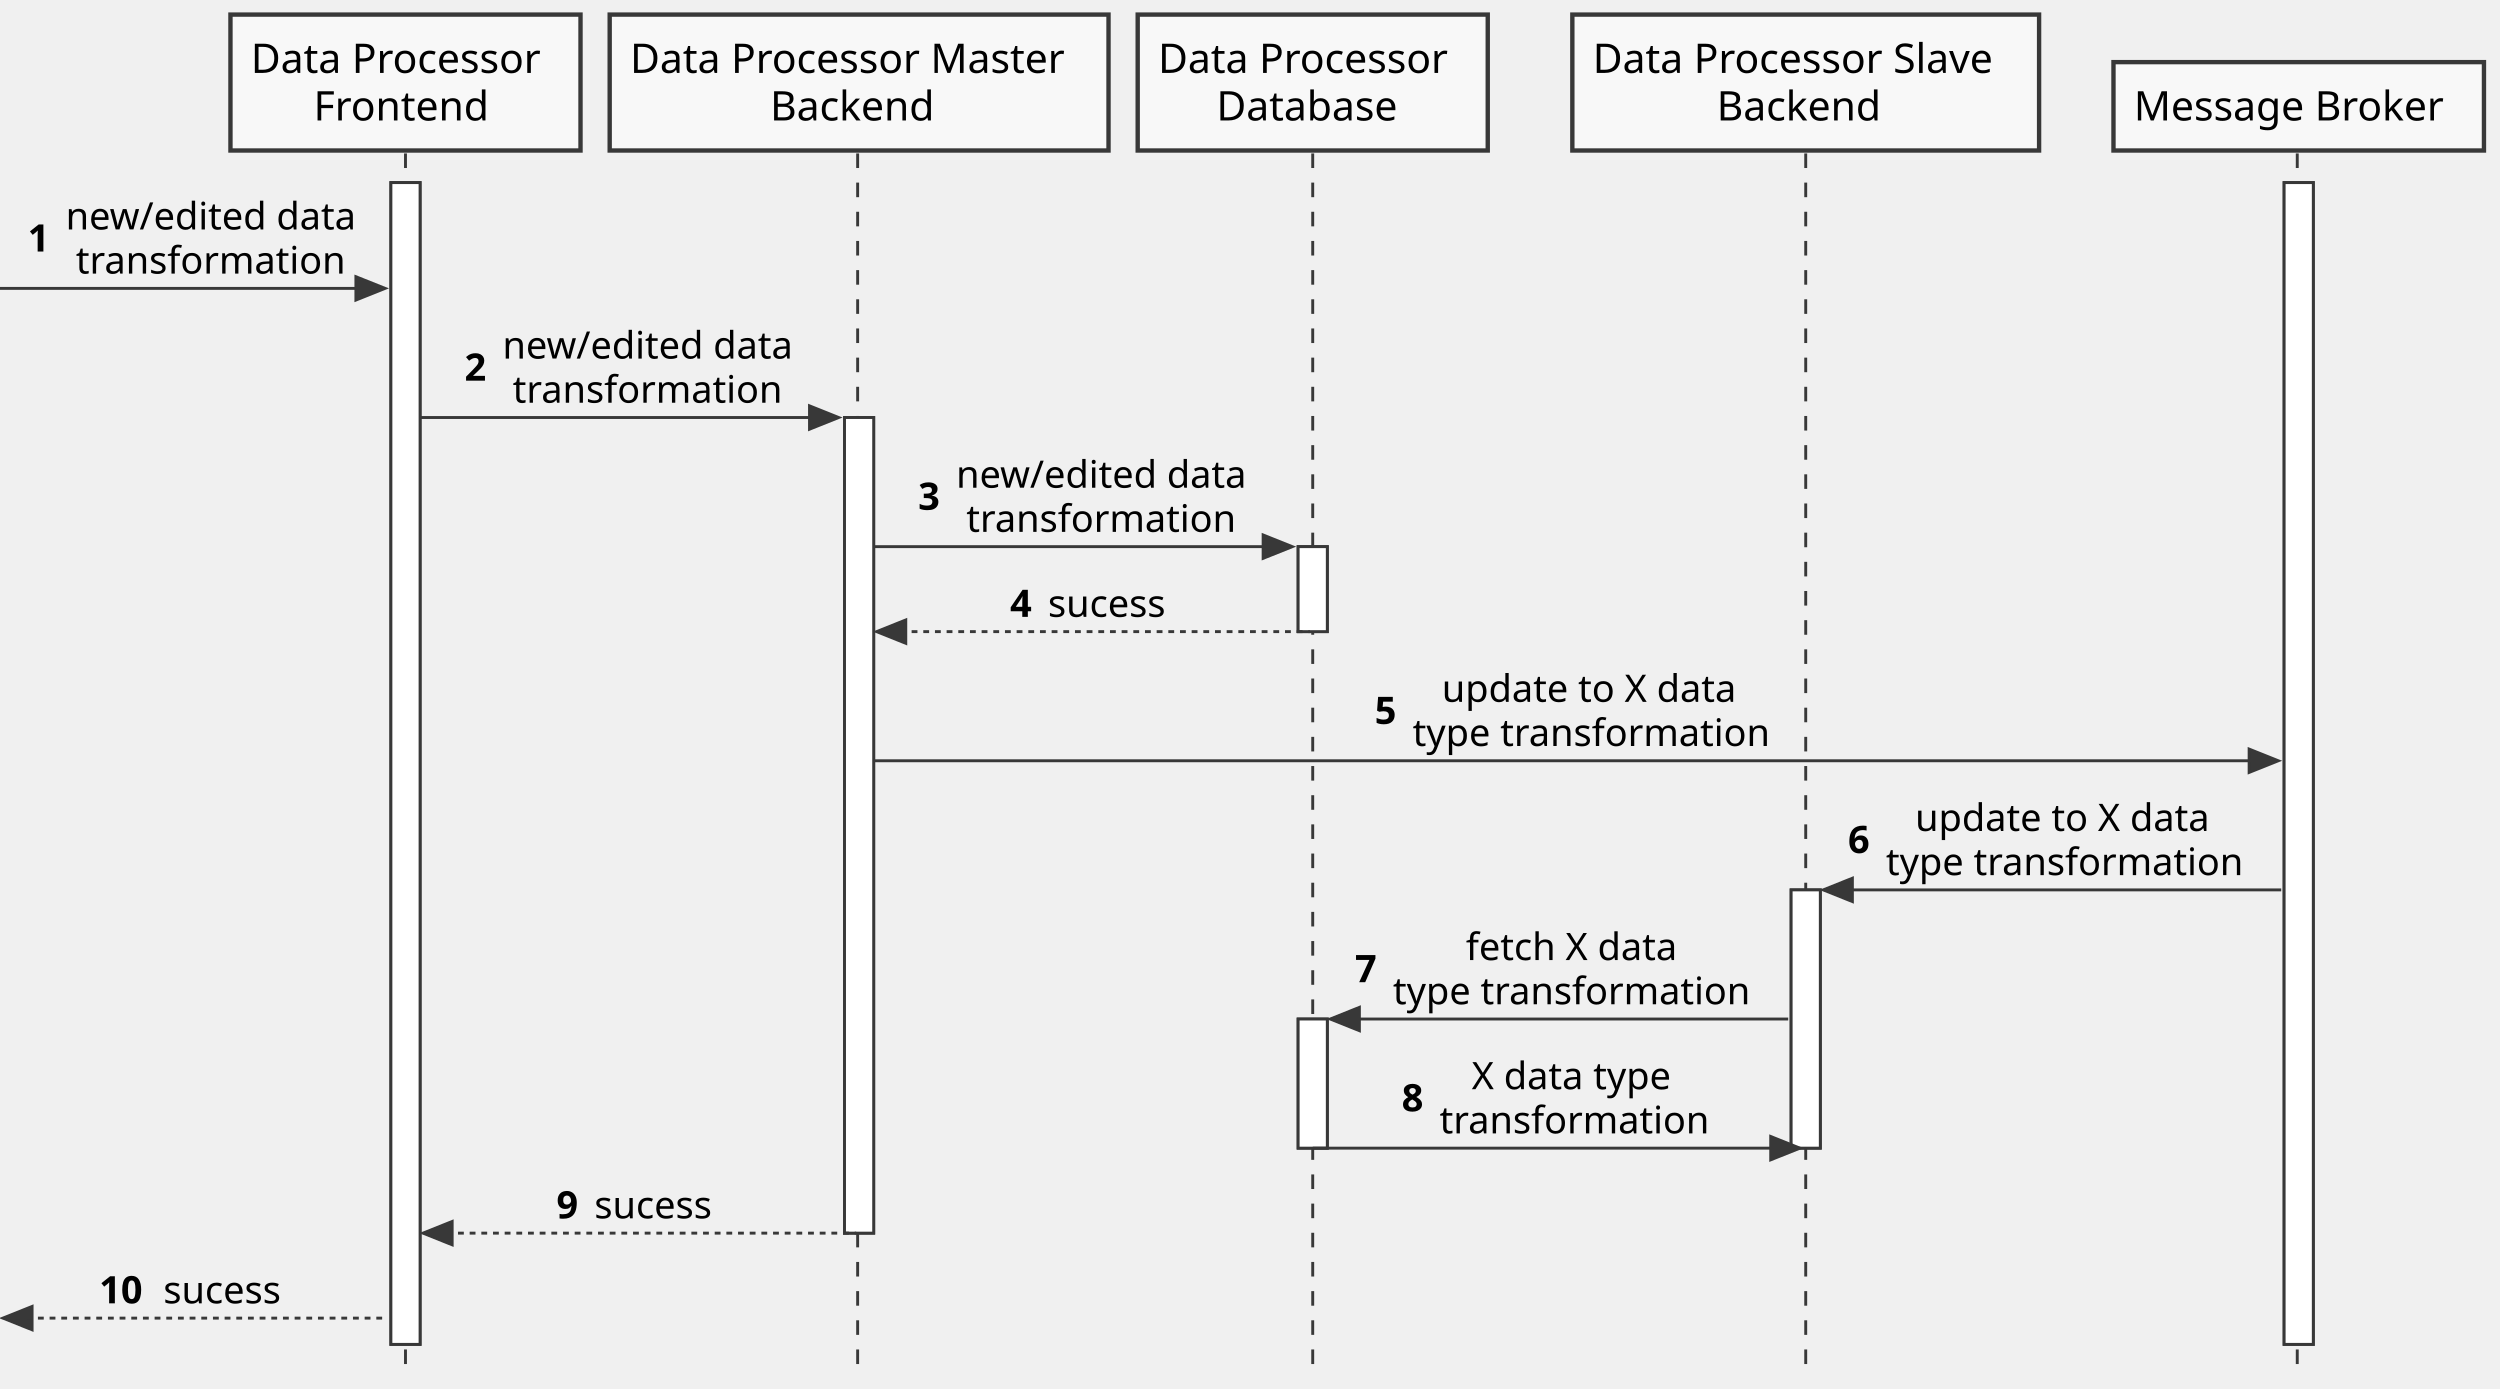
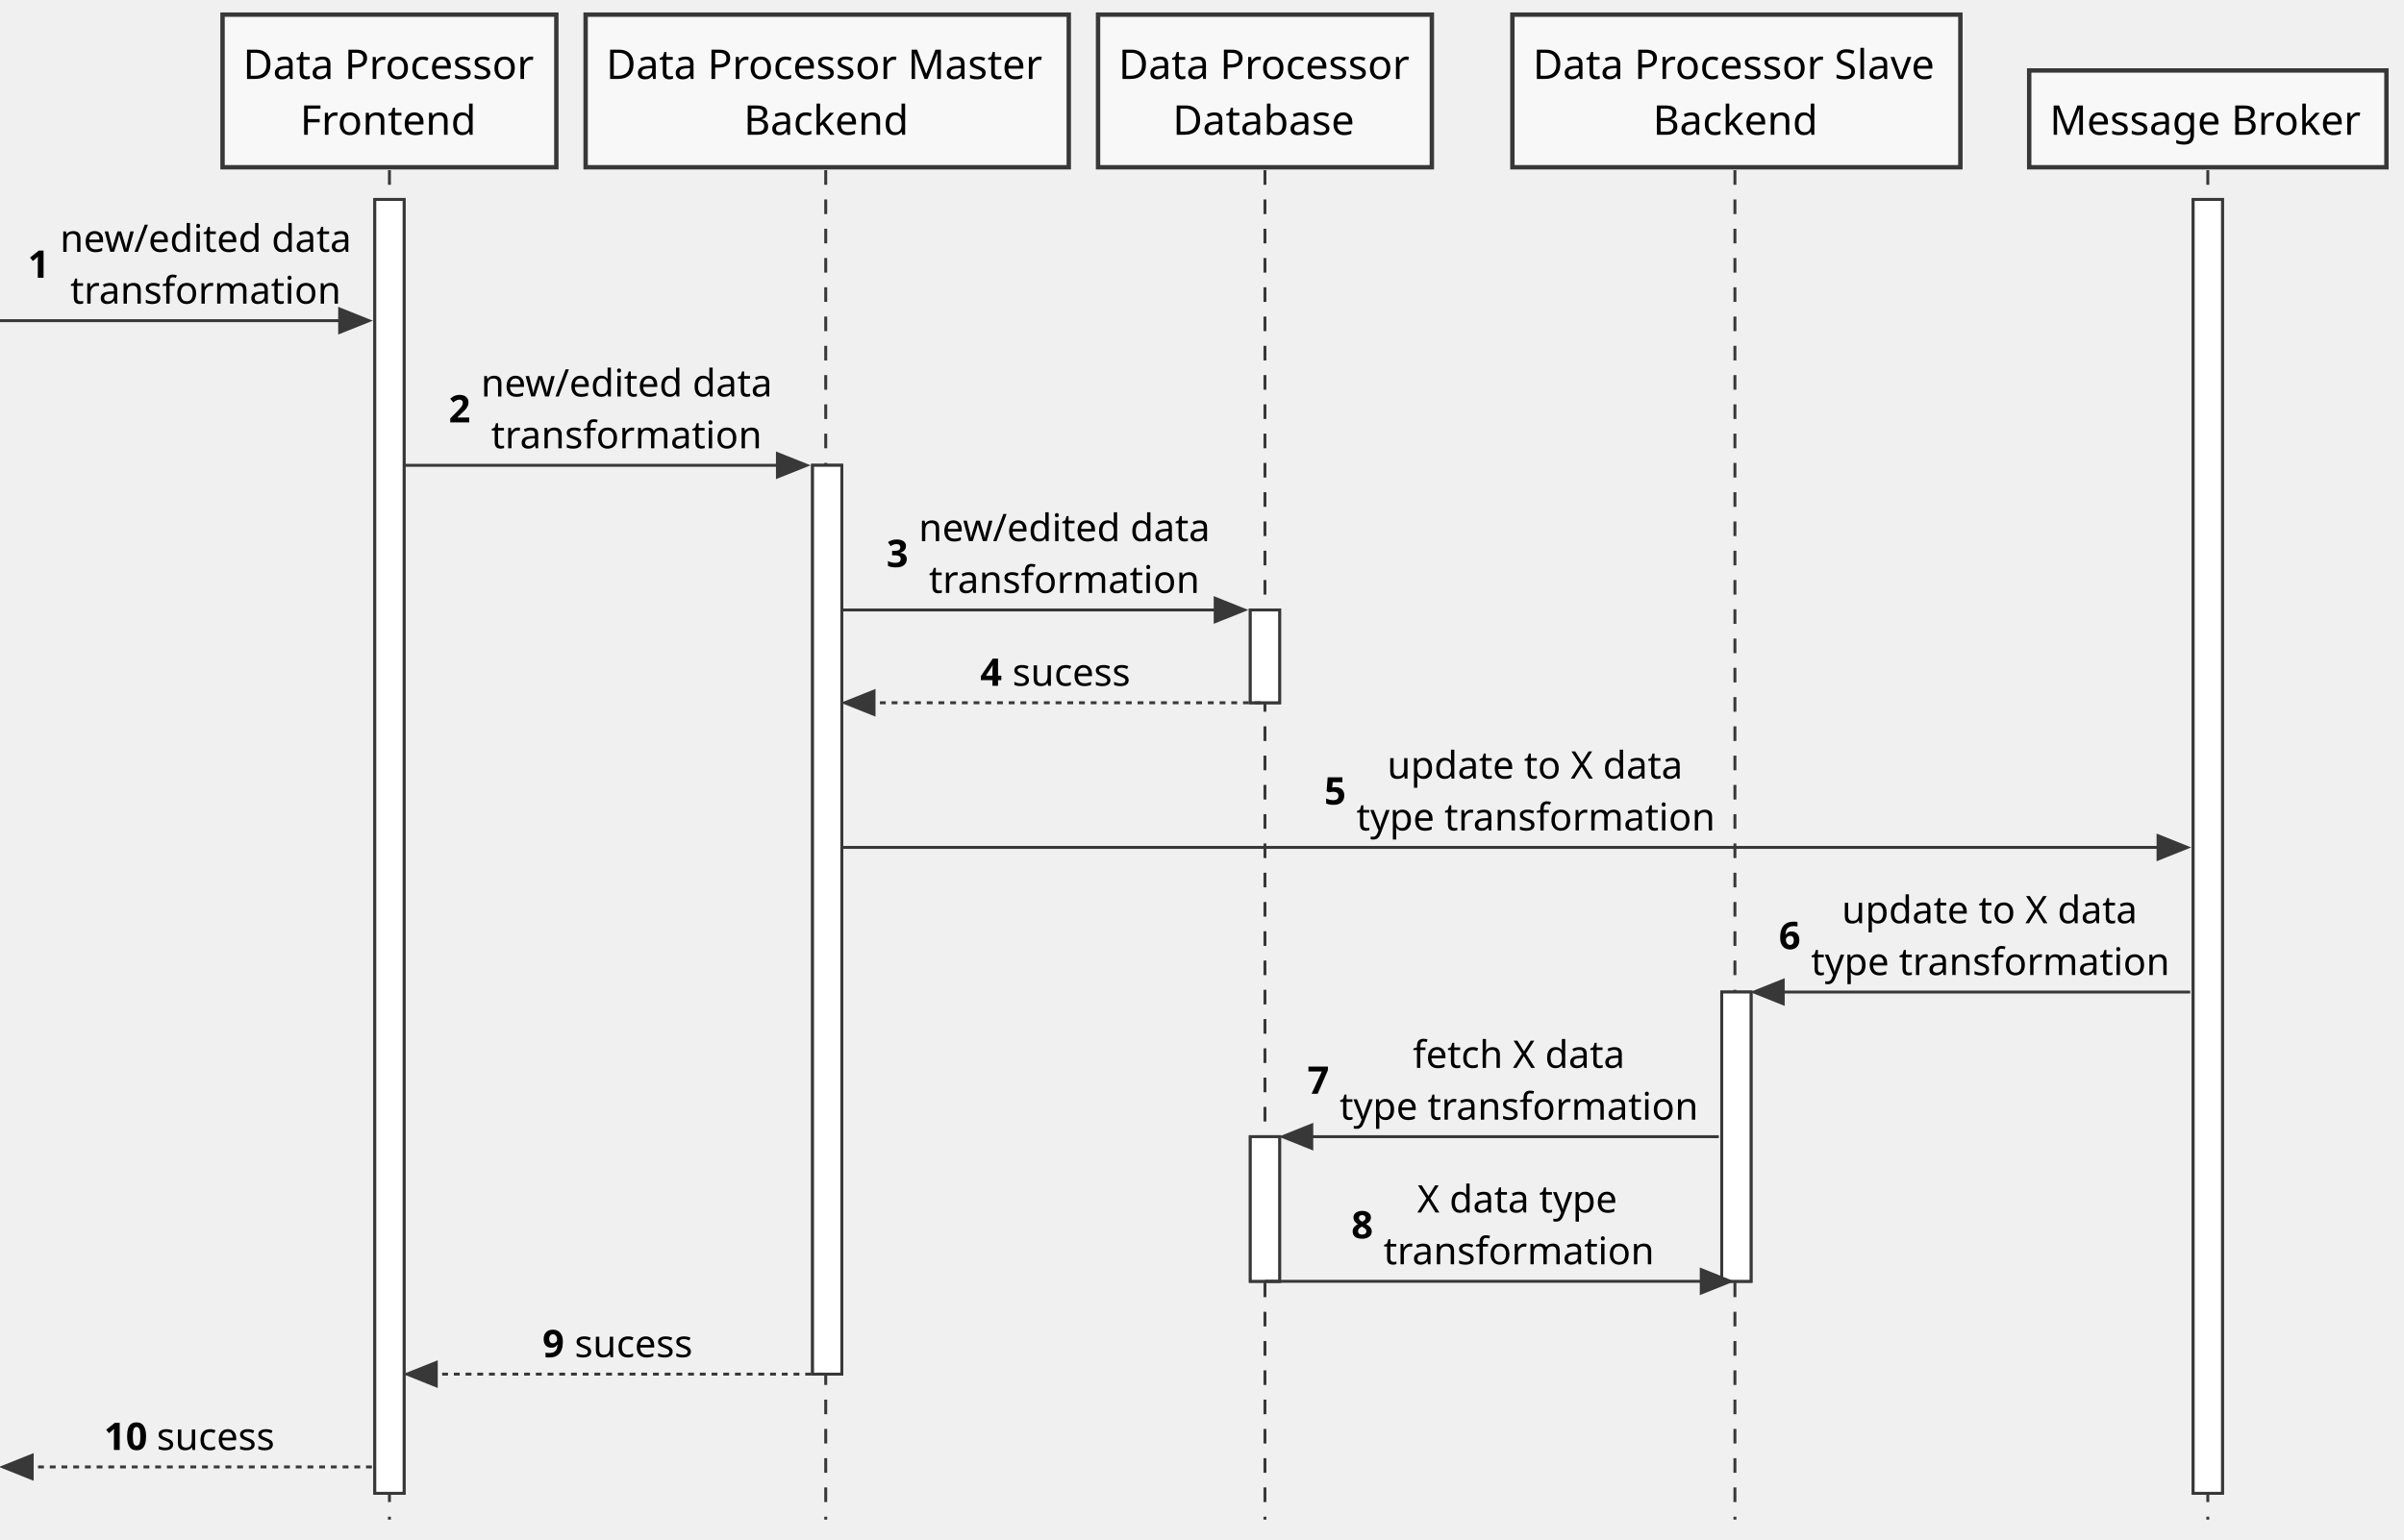
- <svg xmlns="http://www.w3.org/2000/svg" contentScriptType="application/ecmascript" contentStyleType="text/css" height="476px" preserveAspectRatio="none" style="width:857px;height:476px;background:#FFFFFF;" version="1.1" viewBox="0 0 857 476" width="857px" zoomAndPan="magnify">
+ <svg xmlns="http://www.w3.org/2000/svg" contentScriptType="application/ecmascript" contentStyleType="text/css" height="526px" preserveAspectRatio="none" style="width:821px;height:526px;background:#FFFFFF;" version="1.1" viewBox="0 0 821 526" width="821px" zoomAndPan="magnify">
  <defs />
  <g>
-     <rect fill="#FFFFFF" height="398.258" style="stroke:#383838;stroke-width:1.0;" width="10" x="134" y="62.594" />
-     <rect fill="#FFFFFF" height="279.594" style="stroke:#383838;stroke-width:1.0;" width="10" x="289.5" y="143.125" />
-     <rect fill="#FFFFFF" height="29.133" style="stroke:#383838;stroke-width:1.0;" width="10" x="445" y="187.391" />
-     <rect fill="#FFFFFF" height="44.266" style="stroke:#383838;stroke-width:1.0;" width="10" x="445" y="349.32" />
-     <rect fill="#FFFFFF" height="88.531" style="stroke:#383838;stroke-width:1.0;" width="10" x="614" y="305.055" />
-     <rect fill="#FFFFFF" height="398.258" style="stroke:#383838;stroke-width:1.0;" width="10" x="783" y="62.594" />
-     <line style="stroke:#383838;stroke-width:1.0;stroke-dasharray:5.0,5.0;" x1="139" x2="139" y1="52.594" y2="469.852" />
-     <line style="stroke:#383838;stroke-width:1.0;stroke-dasharray:5.0,5.0;" x1="294" x2="294" y1="52.594" y2="469.852" />
-     <line style="stroke:#383838;stroke-width:1.0;stroke-dasharray:5.0,5.0;" x1="450" x2="450" y1="52.594" y2="469.852" />
-     <line style="stroke:#383838;stroke-width:1.0;stroke-dasharray:5.0,5.0;" x1="619" x2="619" y1="52.594" y2="469.852" />
-     <line style="stroke:#383838;stroke-width:1.0;stroke-dasharray:5.0,5.0;" x1="787.5" x2="787.5" y1="52.594" y2="469.852" />
-     <rect fill="#F8F8F8" height="46.594" style="stroke:#383838;stroke-width:1.5;" width="120" x="79" y="5" />
-     <text fill="#000000" font-family="sans-serif" font-size="14" lengthAdjust="spacing" textLength="106" x="86" y="24.995">Data Processor</text>
-     <text fill="#000000" font-family="sans-serif" font-size="14" lengthAdjust="spacing" textLength="63" x="107.5" y="41.292">Frontend</text>
-     <rect fill="#F8F8F8" height="46.594" style="stroke:#383838;stroke-width:1.5;" width="171" x="209" y="5" />
-     <text fill="#000000" font-family="sans-serif" font-size="14" lengthAdjust="spacing" textLength="157" x="216" y="24.995">Data Processor Master</text>
-     <text fill="#000000" font-family="sans-serif" font-size="14" lengthAdjust="spacing" textLength="61" x="264" y="41.292">Backend</text>
-     <rect fill="#F8F8F8" height="46.594" style="stroke:#383838;stroke-width:1.5;" width="120" x="390" y="5" />
-     <text fill="#000000" font-family="sans-serif" font-size="14" lengthAdjust="spacing" textLength="106" x="397" y="24.995">Data Processor</text>
-     <text fill="#000000" font-family="sans-serif" font-size="14" lengthAdjust="spacing" textLength="66" x="417" y="41.292">Database</text>
-     <rect fill="#F8F8F8" height="46.594" style="stroke:#383838;stroke-width:1.5;" width="160" x="539" y="5" />
-     <text fill="#000000" font-family="sans-serif" font-size="14" lengthAdjust="spacing" textLength="146" x="546" y="24.995">Data Processor Slave</text>
-     <text fill="#000000" font-family="sans-serif" font-size="14" lengthAdjust="spacing" textLength="61" x="588.5" y="41.292">Backend</text>
-     <rect fill="#F8F8F8" height="30.297" style="stroke:#383838;stroke-width:1.5;" width="127" x="724.5" y="21.297" />
-     <text fill="#000000" font-family="sans-serif" font-size="14" lengthAdjust="spacing" textLength="113" x="731.5" y="41.292">Message Broker</text>
-     <rect fill="#FFFFFF" height="398.258" style="stroke:#383838;stroke-width:1.0;" width="10" x="134" y="62.594" />
-     <rect fill="#FFFFFF" height="279.594" style="stroke:#383838;stroke-width:1.0;" width="10" x="289.5" y="143.125" />
-     <rect fill="#FFFFFF" height="29.133" style="stroke:#383838;stroke-width:1.0;" width="10" x="445" y="187.391" />
-     <rect fill="#FFFFFF" height="44.266" style="stroke:#383838;stroke-width:1.0;" width="10" x="445" y="349.32" />
-     <rect fill="#FFFFFF" height="88.531" style="stroke:#383838;stroke-width:1.0;" width="10" x="614" y="305.055" />
-     <rect fill="#FFFFFF" height="398.258" style="stroke:#383838;stroke-width:1.0;" width="10" x="783" y="62.594" />
-     <polygon fill="#383838" points="122,94.859,132,98.859,122,102.859" style="stroke:#383838;stroke-width:1.0;" />
-     <line style="stroke:#383838;stroke-width:1.0;" x1="0" x2="128" y1="98.859" y2="98.859" />
-     <text fill="#000000" font-family="sans-serif" font-size="13" font-weight="bold" lengthAdjust="spacing" textLength="9" x="9.5" y="86.227">1</text>
-     <text fill="#000000" font-family="sans-serif" font-size="13" lengthAdjust="spacing" textLength="102" x="22.5" y="78.661">new/edited data</text>
-     <text fill="#000000" font-family="sans-serif" font-size="13" lengthAdjust="spacing" textLength="95" x="26" y="93.793">transformation</text>
-     <polygon fill="#383838" points="277.5,139.125,287.5,143.125,277.5,147.125" style="stroke:#383838;stroke-width:1.0;" />
-     <line style="stroke:#383838;stroke-width:1.0;" x1="144" x2="283.5" y1="143.125" y2="143.125" />
-     <text fill="#000000" font-family="sans-serif" font-size="13" font-weight="bold" lengthAdjust="spacing" textLength="9" x="159.25" y="130.493">2</text>
-     <text fill="#000000" font-family="sans-serif" font-size="13" lengthAdjust="spacing" textLength="102" x="172.25" y="122.926">new/edited data</text>
-     <text fill="#000000" font-family="sans-serif" font-size="13" lengthAdjust="spacing" textLength="95" x="175.75" y="138.059">transformation</text>
-     <polygon fill="#383838" points="433,183.391,443,187.391,433,191.391" style="stroke:#383838;stroke-width:1.0;" />
-     <line style="stroke:#383838;stroke-width:1.0;" x1="299.5" x2="439" y1="187.391" y2="187.391" />
-     <text fill="#000000" font-family="sans-serif" font-size="13" font-weight="bold" lengthAdjust="spacing" textLength="9" x="314.75" y="174.758">3</text>
-     <text fill="#000000" font-family="sans-serif" font-size="13" lengthAdjust="spacing" textLength="102" x="327.75" y="167.192">new/edited data</text>
-     <text fill="#000000" font-family="sans-serif" font-size="13" lengthAdjust="spacing" textLength="95" x="331.25" y="182.325">transformation</text>
-     <polygon fill="#383838" points="310.5,212.523,300.5,216.523,310.5,220.523" style="stroke:#383838;stroke-width:1.0;" />
-     <line style="stroke:#383838;stroke-width:1.0;stroke-dasharray:2.0,2.0;" x1="304.5" x2="449" y1="216.523" y2="216.523" />
-     <text fill="#000000" font-family="sans-serif" font-size="13" font-weight="bold" lengthAdjust="spacing" textLength="9" x="346.25" y="211.458">4</text>
-     <text fill="#000000" font-family="sans-serif" font-size="13" lengthAdjust="spacing" textLength="44" x="359.25" y="211.458">sucess</text>
-     <polygon fill="#383838" points="771,256.789,781,260.789,771,264.789" style="stroke:#383838;stroke-width:1.0;" />
-     <line style="stroke:#383838;stroke-width:1.0;" x1="299.5" x2="777" y1="260.789" y2="260.789" />
-     <text fill="#000000" font-family="sans-serif" font-size="13" font-weight="bold" lengthAdjust="spacing" textLength="9" x="471.25" y="248.157">5</text>
-     <text fill="#000000" font-family="sans-serif" font-size="13" lengthAdjust="spacing" textLength="107" x="494.25" y="240.59">update to X data</text>
-     <text fill="#000000" font-family="sans-serif" font-size="13" lengthAdjust="spacing" textLength="127" x="484.25" y="255.723">type transformation</text>
-     <polygon fill="#383838" points="635,301.055,625,305.055,635,309.055" style="stroke:#383838;stroke-width:1.0;" />
-     <line style="stroke:#383838;stroke-width:1.0;" x1="629" x2="782" y1="305.055" y2="305.055" />
-     <text fill="#000000" font-family="sans-serif" font-size="13" font-weight="bold" lengthAdjust="spacing" textLength="9" x="633.5" y="292.422">6</text>
-     <text fill="#000000" font-family="sans-serif" font-size="13" lengthAdjust="spacing" textLength="107" x="656.5" y="284.856">update to X data</text>
-     <text fill="#000000" font-family="sans-serif" font-size="13" lengthAdjust="spacing" textLength="127" x="646.5" y="299.989">type transformation</text>
-     <polygon fill="#383838" points="466,345.32,456,349.32,466,353.32" style="stroke:#383838;stroke-width:1.0;" />
-     <line style="stroke:#383838;stroke-width:1.0;" x1="460" x2="613" y1="349.32" y2="349.32" />
-     <text fill="#000000" font-family="sans-serif" font-size="13" font-weight="bold" lengthAdjust="spacing" textLength="9" x="464.5" y="336.688">7</text>
-     <text fill="#000000" font-family="sans-serif" font-size="13" lengthAdjust="spacing" textLength="77" x="502.5" y="329.122">fetch X data</text>
-     <text fill="#000000" font-family="sans-serif" font-size="13" lengthAdjust="spacing" textLength="127" x="477.5" y="344.254">type transformation</text>
-     <polygon fill="#383838" points="607,389.586,617,393.586,607,397.586" style="stroke:#383838;stroke-width:1.0;" />
-     <line style="stroke:#383838;stroke-width:1.0;" x1="450" x2="613" y1="393.586" y2="393.586" />
-     <text fill="#000000" font-family="sans-serif" font-size="13" font-weight="bold" lengthAdjust="spacing" textLength="9" x="480.5" y="380.954">8</text>
-     <text fill="#000000" font-family="sans-serif" font-size="13" lengthAdjust="spacing" textLength="73" x="504.5" y="373.387">X data type</text>
-     <text fill="#000000" font-family="sans-serif" font-size="13" lengthAdjust="spacing" textLength="95" x="493.5" y="388.52">transformation</text>
-     <polygon fill="#383838" points="155,418.719,145,422.719,155,426.719" style="stroke:#383838;stroke-width:1.0;" />
-     <line style="stroke:#383838;stroke-width:1.0;stroke-dasharray:2.0,2.0;" x1="149" x2="293.5" y1="422.719" y2="422.719" />
-     <text fill="#000000" font-family="sans-serif" font-size="13" font-weight="bold" lengthAdjust="spacing" textLength="9" x="190.75" y="417.653">9</text>
-     <text fill="#000000" font-family="sans-serif" font-size="13" lengthAdjust="spacing" textLength="44" x="203.75" y="417.653">sucess</text>
-     <polygon fill="#383838" points="11,447.852,1,451.852,11,455.852" style="stroke:#383838;stroke-width:1.0;" />
-     <line style="stroke:#383838;stroke-width:1.0;stroke-dasharray:2.0,2.0;" x1="5" x2="133" y1="451.852" y2="451.852" />
-     <text fill="#000000" font-family="sans-serif" font-size="13" font-weight="bold" lengthAdjust="spacing" textLength="18" x="34" y="446.786">10</text>
-     <text fill="#000000" font-family="sans-serif" font-size="13" lengthAdjust="spacing" textLength="44" x="56" y="446.786">sucess</text>
+     <rect fill="#FFFFFF" height="442.002" style="stroke:#383838;stroke-width:1.0;" width="10" x="128" y="68.136" />
+     <rect fill="#FFFFFF" height="310.472" style="stroke:#383838;stroke-width:1.0;" width="10" x="277.5" y="158.96" />
+     <rect fill="#FFFFFF" height="31.706" style="stroke:#383838;stroke-width:1.0;" width="10" x="427" y="208.372" />
+     <rect fill="#FFFFFF" height="49.412" style="stroke:#383838;stroke-width:1.0;" width="10" x="427" y="388.314" />
+     <rect fill="#FFFFFF" height="98.824" style="stroke:#383838;stroke-width:1.0;" width="10" x="588" y="338.902" />
+     <rect fill="#FFFFFF" height="442.002" style="stroke:#383838;stroke-width:1.0;" width="10" x="749" y="68.136" />
+     <line style="stroke:#383838;stroke-width:1.0;stroke-dasharray:5.0,5.0;" x1="133" x2="133" y1="58.136" y2="519.138" />
+     <line style="stroke:#383838;stroke-width:1.0;stroke-dasharray:5.0,5.0;" x1="282" x2="282" y1="58.136" y2="519.138" />
+     <line style="stroke:#383838;stroke-width:1.0;stroke-dasharray:5.0,5.0;" x1="432" x2="432" y1="58.136" y2="519.138" />
+     <line style="stroke:#383838;stroke-width:1.0;stroke-dasharray:5.0,5.0;" x1="592.5" x2="592.5" y1="58.136" y2="519.138" />
+     <line style="stroke:#383838;stroke-width:1.0;stroke-dasharray:5.0,5.0;" x1="754" x2="754" y1="58.136" y2="519.138" />
+     <rect fill="#F8F8F8" height="52.136" style="stroke:#383838;stroke-width:1.5;" width="114" x="76" y="5" />
+     <text fill="#000000" font-family="sans-serif" font-size="14" lengthAdjust="spacing" textLength="100" x="83" y="26.966">Data Processor</text>
+     <text fill="#000000" font-family="sans-serif" font-size="14" lengthAdjust="spacing" textLength="61" x="102.5" y="46.034">Frontend</text>
+     <rect fill="#F8F8F8" height="52.136" style="stroke:#383838;stroke-width:1.5;" width="165" x="200" y="5" />
+     <text fill="#000000" font-family="sans-serif" font-size="14" lengthAdjust="spacing" textLength="151" x="207" y="26.966">Data Processor Master</text>
+     <text fill="#000000" font-family="sans-serif" font-size="14" lengthAdjust="spacing" textLength="57" x="254" y="46.034">Backend</text>
+     <rect fill="#F8F8F8" height="52.136" style="stroke:#383838;stroke-width:1.5;" width="114" x="375" y="5" />
+     <text fill="#000000" font-family="sans-serif" font-size="14" lengthAdjust="spacing" textLength="100" x="382" y="26.966">Data Processor</text>
+     <text fill="#000000" font-family="sans-serif" font-size="14" lengthAdjust="spacing" textLength="63" x="400.5" y="46.034">Database</text>
+     <rect fill="#F8F8F8" height="52.136" style="stroke:#383838;stroke-width:1.5;" width="153" x="516.5" y="5" />
+     <text fill="#000000" font-family="sans-serif" font-size="14" lengthAdjust="spacing" textLength="139" x="523.5" y="26.966">Data Processor Slave</text>
+     <text fill="#000000" font-family="sans-serif" font-size="14" lengthAdjust="spacing" textLength="57" x="564.5" y="46.034">Backend</text>
+     <rect fill="#F8F8F8" height="33.068" style="stroke:#383838;stroke-width:1.5;" width="122" x="693" y="24.068" />
+     <text fill="#000000" font-family="sans-serif" font-size="14" lengthAdjust="spacing" textLength="108" x="700" y="46.034">Message Broker</text>
+     <rect fill="#FFFFFF" height="442.002" style="stroke:#383838;stroke-width:1.0;" width="10" x="128" y="68.136" />
+     <rect fill="#FFFFFF" height="310.472" style="stroke:#383838;stroke-width:1.0;" width="10" x="277.5" y="158.96" />
+     <rect fill="#FFFFFF" height="31.706" style="stroke:#383838;stroke-width:1.0;" width="10" x="427" y="208.372" />
+     <rect fill="#FFFFFF" height="49.412" style="stroke:#383838;stroke-width:1.0;" width="10" x="427" y="388.314" />
+     <rect fill="#FFFFFF" height="98.824" style="stroke:#383838;stroke-width:1.0;" width="10" x="588" y="338.902" />
+     <rect fill="#FFFFFF" height="442.002" style="stroke:#383838;stroke-width:1.0;" width="10" x="749" y="68.136" />
+     <polygon fill="#383838" points="116,105.548,126,109.548,116,113.548" style="stroke:#383838;stroke-width:1.0;" />
+     <line style="stroke:#383838;stroke-width:1.0;" x1="0" x2="122" y1="109.548" y2="109.548" />
+     <text fill="#000000" font-family="sans-serif" font-size="13" font-weight="bold" lengthAdjust="spacing" textLength="7" x="9.5" y="94.886">1</text>
+     <text fill="#000000" font-family="sans-serif" font-size="13" lengthAdjust="spacing" textLength="98" x="20.5" y="86.033">new/edited data</text>
+     <text fill="#000000" font-family="sans-serif" font-size="13" lengthAdjust="spacing" textLength="91" x="24" y="103.739">transformation</text>
+     <polygon fill="#383838" points="265.5,154.96,275.5,158.96,265.5,162.96" style="stroke:#383838;stroke-width:1.0;" />
+     <line style="stroke:#383838;stroke-width:1.0;" x1="138" x2="271.5" y1="158.96" y2="158.96" />
+     <text fill="#000000" font-family="sans-serif" font-size="13" font-weight="bold" lengthAdjust="spacing" textLength="7" x="153.25" y="144.298">2</text>
+     <text fill="#000000" font-family="sans-serif" font-size="13" lengthAdjust="spacing" textLength="98" x="164.25" y="135.445">new/edited data</text>
+     <text fill="#000000" font-family="sans-serif" font-size="13" lengthAdjust="spacing" textLength="91" x="167.75" y="153.151">transformation</text>
+     <polygon fill="#383838" points="415,204.372,425,208.372,415,212.372" style="stroke:#383838;stroke-width:1.0;" />
+     <line style="stroke:#383838;stroke-width:1.0;" x1="287.5" x2="421" y1="208.372" y2="208.372" />
+     <text fill="#000000" font-family="sans-serif" font-size="13" font-weight="bold" lengthAdjust="spacing" textLength="7" x="302.75" y="193.71">3</text>
+     <text fill="#000000" font-family="sans-serif" font-size="13" lengthAdjust="spacing" textLength="98" x="313.75" y="184.857">new/edited data</text>
+     <text fill="#000000" font-family="sans-serif" font-size="13" lengthAdjust="spacing" textLength="91" x="317.25" y="202.563">transformation</text>
+     <polygon fill="#383838" points="298.5,236.078,288.5,240.078,298.5,244.078" style="stroke:#383838;stroke-width:1.0;" />
+     <line style="stroke:#383838;stroke-width:1.0;stroke-dasharray:2.0,2.0;" x1="292.5" x2="431" y1="240.078" y2="240.078" />
+     <text fill="#000000" font-family="sans-serif" font-size="13" font-weight="bold" lengthAdjust="spacing" textLength="7" x="334.75" y="234.269">4</text>
+     <text fill="#000000" font-family="sans-serif" font-size="13" lengthAdjust="spacing" textLength="39" x="345.75" y="234.269">sucess</text>
+     <polygon fill="#383838" points="737,285.49,747,289.49,737,293.49" style="stroke:#383838;stroke-width:1.0;" />
+     <line style="stroke:#383838;stroke-width:1.0;" x1="287.5" x2="743" y1="289.49" y2="289.49" />
+     <text fill="#000000" font-family="sans-serif" font-size="13" font-weight="bold" lengthAdjust="spacing" textLength="7" x="452.25" y="274.828">5</text>
+     <text fill="#000000" font-family="sans-serif" font-size="13" lengthAdjust="spacing" textLength="100" x="473.75" y="265.975">update to X data</text>
+     <text fill="#000000" font-family="sans-serif" font-size="13" lengthAdjust="spacing" textLength="121" x="463.25" y="283.681">type transformation</text>
+     <polygon fill="#383838" points="609,334.902,599,338.902,609,342.902" style="stroke:#383838;stroke-width:1.0;" />
+     <line style="stroke:#383838;stroke-width:1.0;" x1="603" x2="748" y1="338.902" y2="338.902" />
+     <text fill="#000000" font-family="sans-serif" font-size="13" font-weight="bold" lengthAdjust="spacing" textLength="7" x="607.5" y="324.24">6</text>
+     <text fill="#000000" font-family="sans-serif" font-size="13" lengthAdjust="spacing" textLength="100" x="629" y="315.387">update to X data</text>
+     <text fill="#000000" font-family="sans-serif" font-size="13" lengthAdjust="spacing" textLength="121" x="618.5" y="333.093">type transformation</text>
+     <polygon fill="#383838" points="448,384.314,438,388.314,448,392.314" style="stroke:#383838;stroke-width:1.0;" />
+     <line style="stroke:#383838;stroke-width:1.0;" x1="442" x2="587" y1="388.314" y2="388.314" />
+     <text fill="#000000" font-family="sans-serif" font-size="13" font-weight="bold" lengthAdjust="spacing" textLength="7" x="446.5" y="373.652">7</text>
+     <text fill="#000000" font-family="sans-serif" font-size="13" lengthAdjust="spacing" textLength="71" x="482.5" y="364.799">fetch X data</text>
+     <text fill="#000000" font-family="sans-serif" font-size="13" lengthAdjust="spacing" textLength="121" x="457.5" y="382.505">type transformation</text>
+     <polygon fill="#383838" points="581,433.726,591,437.726,581,441.726" style="stroke:#383838;stroke-width:1.0;" />
+     <line style="stroke:#383838;stroke-width:1.0;" x1="432" x2="587" y1="437.726" y2="437.726" />
+     <text fill="#000000" font-family="sans-serif" font-size="13" font-weight="bold" lengthAdjust="spacing" textLength="7" x="461.5" y="423.064">8</text>
+     <text fill="#000000" font-family="sans-serif" font-size="13" lengthAdjust="spacing" textLength="68" x="484" y="414.211">X data type</text>
+     <text fill="#000000" font-family="sans-serif" font-size="13" lengthAdjust="spacing" textLength="91" x="472.5" y="431.917">transformation</text>
+     <polygon fill="#383838" points="149,465.432,139,469.432,149,473.432" style="stroke:#383838;stroke-width:1.0;" />
+     <line style="stroke:#383838;stroke-width:1.0;stroke-dasharray:2.0,2.0;" x1="143" x2="281.5" y1="469.432" y2="469.432" />
+     <text fill="#000000" font-family="sans-serif" font-size="13" font-weight="bold" lengthAdjust="spacing" textLength="7" x="185.25" y="463.623">9</text>
+     <text fill="#000000" font-family="sans-serif" font-size="13" lengthAdjust="spacing" textLength="39" x="196.25" y="463.623">sucess</text>
+     <polygon fill="#383838" points="11,497.138,1,501.138,11,505.138" style="stroke:#383838;stroke-width:1.0;" />
+     <line style="stroke:#383838;stroke-width:1.0;stroke-dasharray:2.0,2.0;" x1="5" x2="127" y1="501.138" y2="501.138" />
+     <text fill="#000000" font-family="sans-serif" font-size="13" font-weight="bold" lengthAdjust="spacing" textLength="14" x="35.5" y="495.329">10</text>
+     <text fill="#000000" font-family="sans-serif" font-size="13" lengthAdjust="spacing" textLength="39" x="53.5" y="495.329">sucess</text>
  </g>
</svg>
